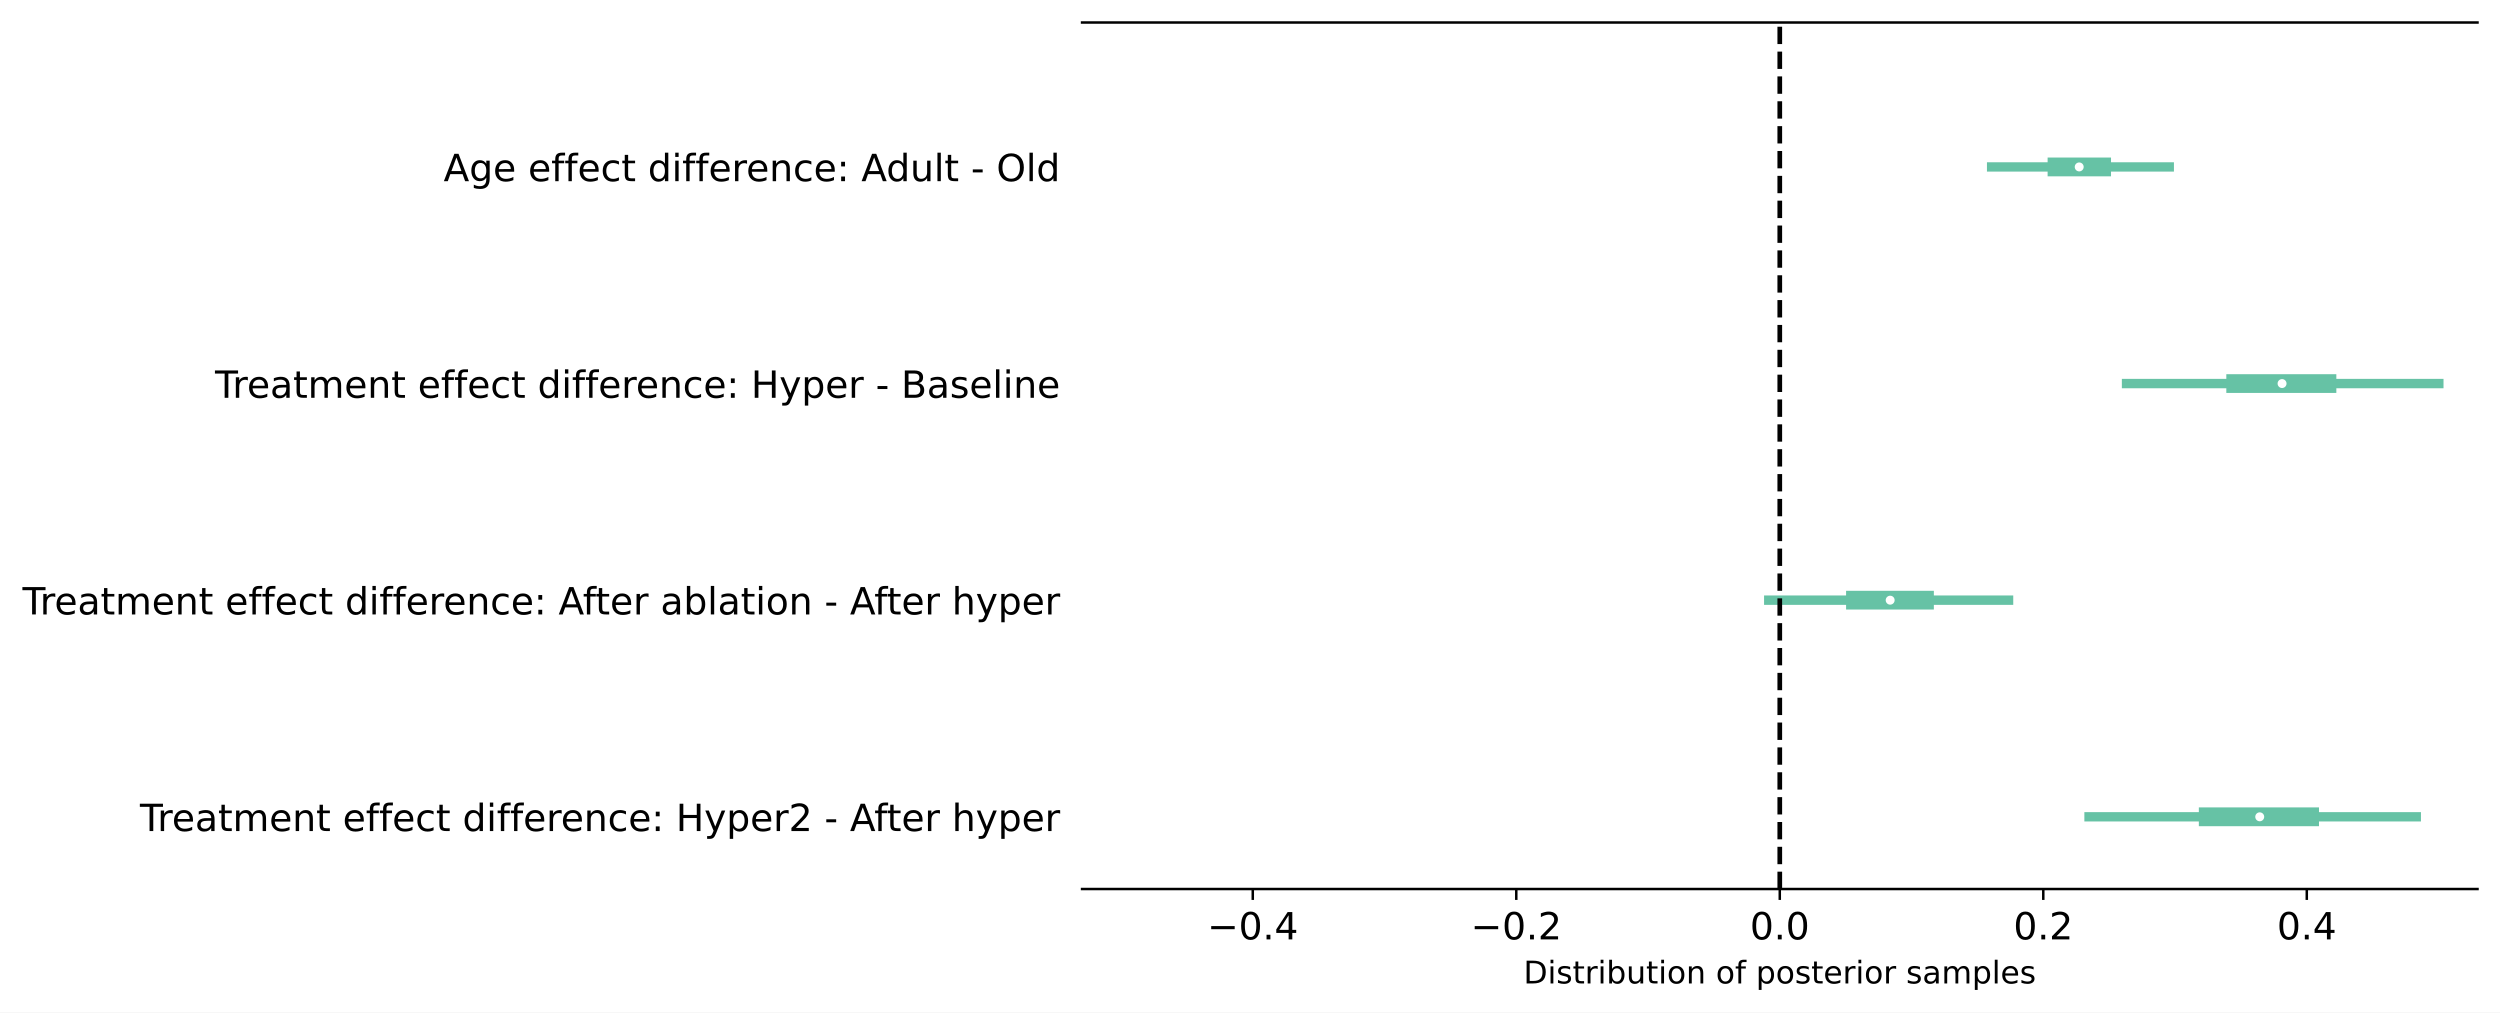
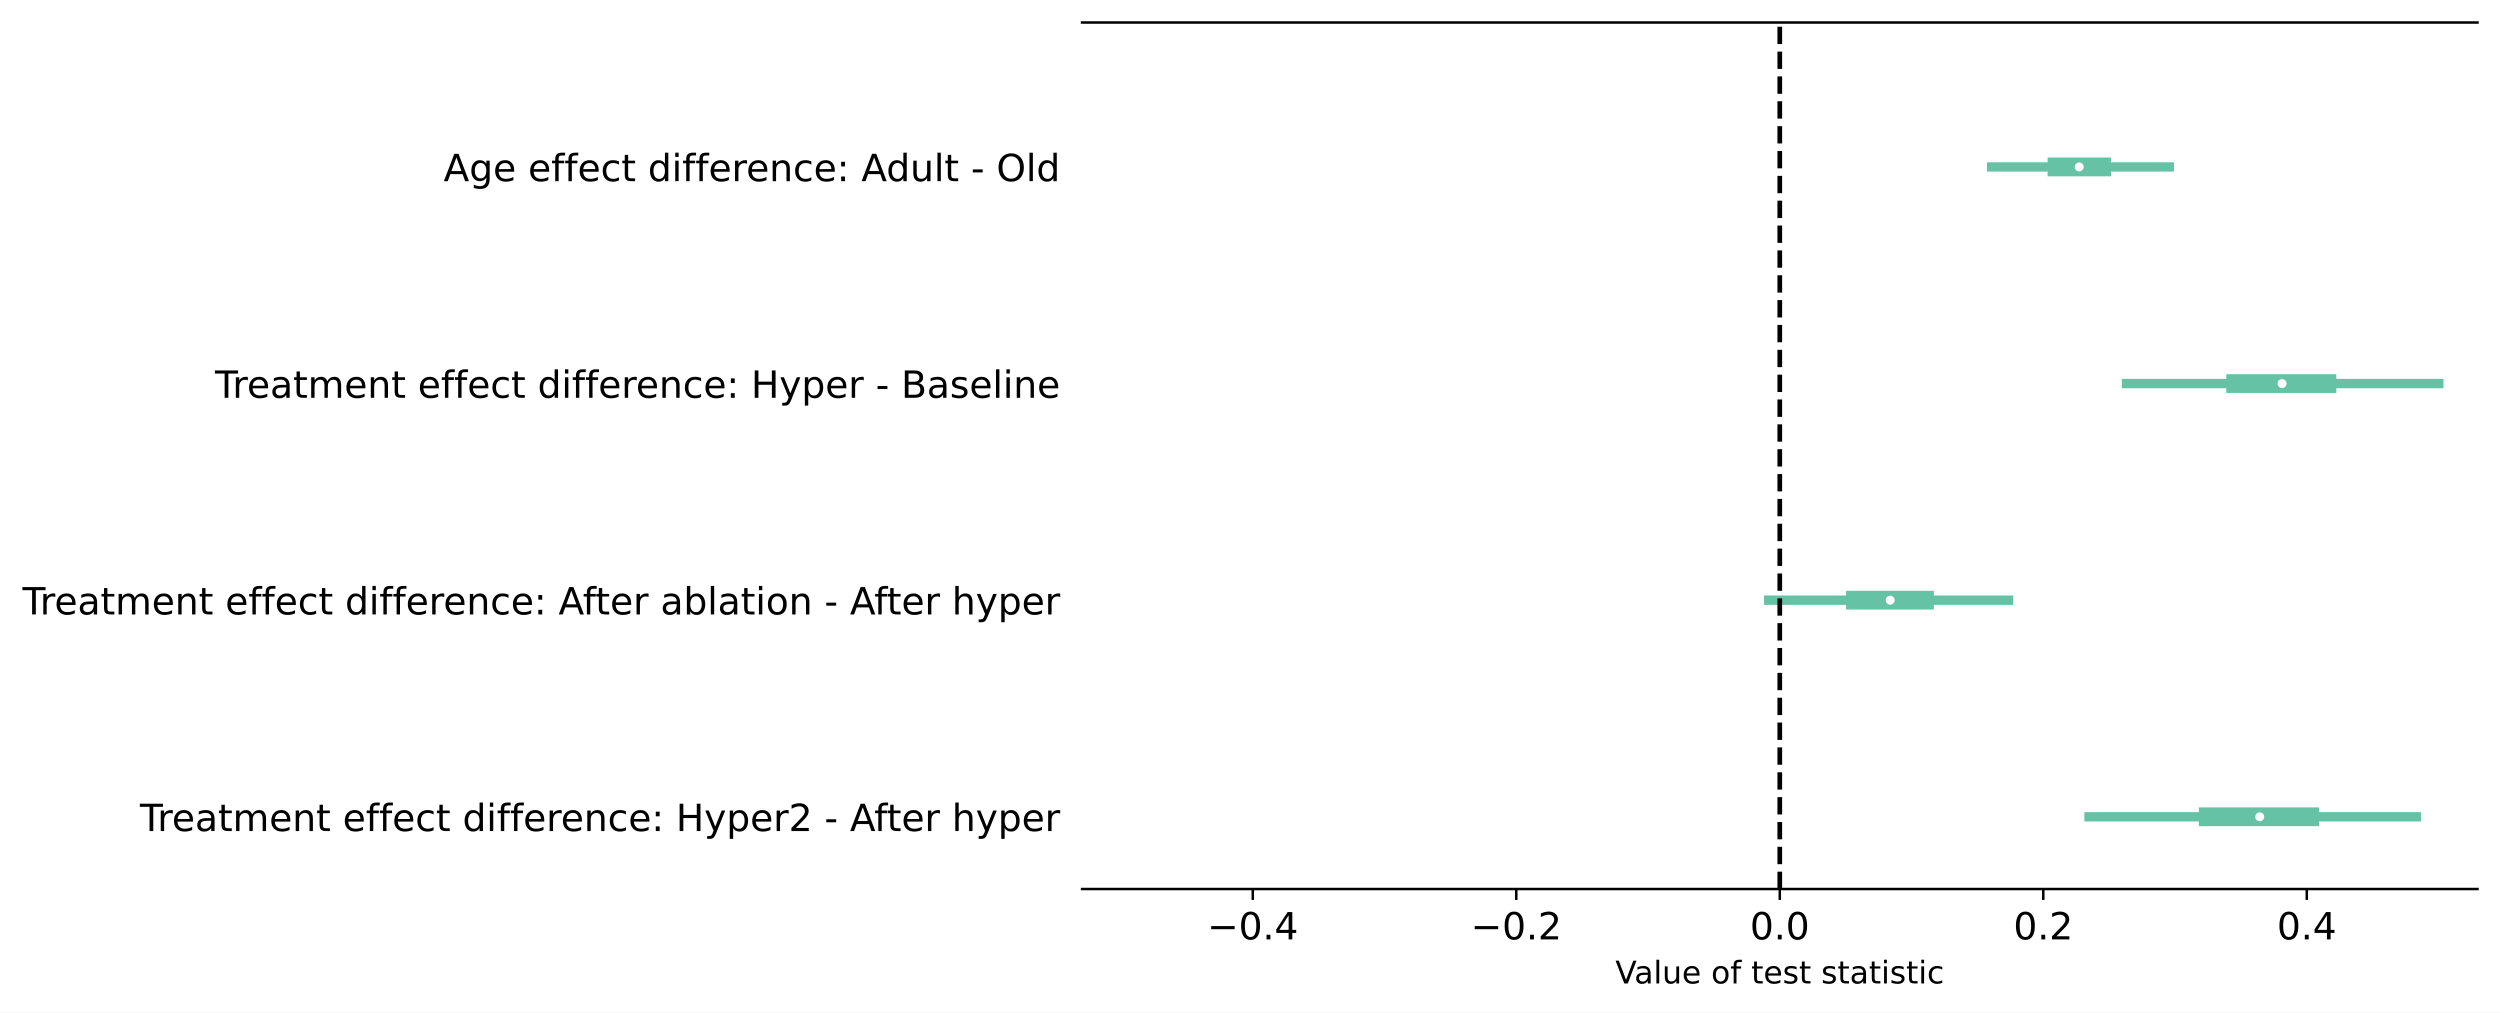
<svg xmlns="http://www.w3.org/2000/svg" xmlns:xlink="http://www.w3.org/1999/xlink" width="799.758pt" height="323.892pt" viewBox="0 0 799.758 323.892" version="1.1">
  <defs>
    <style type="text/css">*{stroke-linejoin: round; stroke-linecap: butt}</style>
  </defs>
  <g id="figure_1">
    <g id="patch_1">
      <path d="M 0 323.892  L 799.758 323.892  L 799.758 0  L 0 0  z " style="fill: #ffffff" />
    </g>
    <g id="axes_1">
      <g id="patch_2">
        <path d="M 346.158 284.4  L 792.558 284.4  L 792.558 7.2  L 346.158 7.2  z " style="fill: #ffffff" />
      </g>
      <g id="matplotlib.axis_1">
        <g id="xtick_1">
          <g id="line2d_1">
            <defs>
-               <path id="ma5dde99cda" d="M 0 0  L 0 3.5  " style="stroke: #000000; stroke-width: 0.8" />
+               <path id="m90b5efe0bd" d="M 0 0  L 0 3.5  " style="stroke: #000000; stroke-width: 0.8" />
            </defs>
            <g>
-               <use xlink:href="#ma5dde99cda" x="400.766" y="284.4" style="stroke: #000000; stroke-width: 0.8" />
+               <use xlink:href="#m90b5efe0bd" x="400.766" y="284.4" style="stroke: #000000; stroke-width: 0.8" />
            </g>
          </g>
          <g id="text_1">
            <g transform="translate(386.1962 300.5181) scale(0.12 -0.12)">
              <defs>
                <path id="DejaVuSans-2212" d="M 678 2272  L 4684 2272  L 4684 1741  L 678 1741  L 678 2272  z " transform="scale(0.015625)" />
                <path id="DejaVuSans-30" d="M 2034 4250  Q 1547 4250 1301 3770  Q 1056 3291 1056 2328  Q 1056 1369 1301 889  Q 1547 409 2034 409  Q 2525 409 2770 889  Q 3016 1369 3016 2328  Q 3016 3291 2770 3770  Q 2525 4250 2034 4250  z M 2034 4750  Q 2819 4750 3233 4129  Q 3647 3509 3647 2328  Q 3647 1150 3233 529  Q 2819 -91 2034 -91  Q 1250 -91 836 529  Q 422 1150 422 2328  Q 422 3509 836 4129  Q 1250 4750 2034 4750  z " transform="scale(0.015625)" />
                <path id="DejaVuSans-2e" d="M 684 794  L 1344 794  L 1344 0  L 684 0  L 684 794  z " transform="scale(0.015625)" />
                <path id="DejaVuSans-34" d="M 2419 4116  L 825 1625  L 2419 1625  L 2419 4116  z M 2253 4666  L 3047 4666  L 3047 1625  L 3713 1625  L 3713 1100  L 3047 1100  L 3047 0  L 2419 0  L 2419 1100  L 313 1100  L 313 1709  L 2253 4666  z " transform="scale(0.015625)" />
              </defs>
              <use xlink:href="#DejaVuSans-2212" />
              <use xlink:href="#DejaVuSans-30" x="83.789" />
              <use xlink:href="#DejaVuSans-2e" x="147.412" />
              <use xlink:href="#DejaVuSans-34" x="179.199" />
            </g>
          </g>
        </g>
        <g id="xtick_2">
          <g id="line2d_2">
            <g>
-               <use xlink:href="#ma5dde99cda" x="485.062" y="284.4" style="stroke: #000000; stroke-width: 0.8" />
+               <use xlink:href="#m90b5efe0bd" x="485.062" y="284.4" style="stroke: #000000; stroke-width: 0.8" />
            </g>
          </g>
          <g id="text_2">
            <g transform="translate(470.492 300.5181) scale(0.12 -0.12)">
              <defs>
                <path id="DejaVuSans-32" d="M 1228 531  L 3431 531  L 3431 0  L 469 0  L 469 531  Q 828 903 1448 1529  Q 2069 2156 2228 2338  Q 2531 2678 2651 2914  Q 2772 3150 2772 3378  Q 2772 3750 2511 3984  Q 2250 4219 1831 4219  Q 1534 4219 1204 4116  Q 875 4013 500 3803  L 500 4441  Q 881 4594 1212 4672  Q 1544 4750 1819 4750  Q 2544 4750 2975 4387  Q 3406 4025 3406 3419  Q 3406 3131 3298 2873  Q 3191 2616 2906 2266  Q 2828 2175 2409 1742  Q 1991 1309 1228 531  z " transform="scale(0.015625)" />
              </defs>
              <use xlink:href="#DejaVuSans-2212" />
              <use xlink:href="#DejaVuSans-30" x="83.789" />
              <use xlink:href="#DejaVuSans-2e" x="147.412" />
              <use xlink:href="#DejaVuSans-32" x="179.199" />
            </g>
          </g>
        </g>
        <g id="xtick_3">
          <g id="line2d_3">
            <g>
-               <use xlink:href="#ma5dde99cda" x="569.357" y="284.4" style="stroke: #000000; stroke-width: 0.8" />
+               <use xlink:href="#m90b5efe0bd" x="569.357" y="284.4" style="stroke: #000000; stroke-width: 0.8" />
            </g>
          </g>
          <g id="text_3">
            <g transform="translate(559.8156 300.5181) scale(0.12 -0.12)">
              <use xlink:href="#DejaVuSans-30" />
              <use xlink:href="#DejaVuSans-2e" x="63.623" />
              <use xlink:href="#DejaVuSans-30" x="95.41" />
            </g>
          </g>
        </g>
        <g id="xtick_4">
          <g id="line2d_4">
            <g>
-               <use xlink:href="#ma5dde99cda" x="653.653" y="284.4" style="stroke: #000000; stroke-width: 0.8" />
+               <use xlink:href="#m90b5efe0bd" x="653.653" y="284.4" style="stroke: #000000; stroke-width: 0.8" />
            </g>
          </g>
          <g id="text_4">
            <g transform="translate(644.1115 300.5181) scale(0.12 -0.12)">
              <use xlink:href="#DejaVuSans-30" />
              <use xlink:href="#DejaVuSans-2e" x="63.623" />
              <use xlink:href="#DejaVuSans-32" x="95.41" />
            </g>
          </g>
        </g>
        <g id="xtick_5">
          <g id="line2d_5">
            <g>
-               <use xlink:href="#ma5dde99cda" x="737.949" y="284.4" style="stroke: #000000; stroke-width: 0.8" />
+               <use xlink:href="#m90b5efe0bd" x="737.949" y="284.4" style="stroke: #000000; stroke-width: 0.8" />
            </g>
          </g>
          <g id="text_5">
            <g transform="translate(728.4073 300.5181) scale(0.12 -0.12)">
              <use xlink:href="#DejaVuSans-30" />
              <use xlink:href="#DejaVuSans-2e" x="63.623" />
              <use xlink:href="#DejaVuSans-34" x="95.41" />
            </g>
          </g>
        </g>
        <g id="text_6">
-           <g transform="translate(487.3841 314.6122) scale(0.1 -0.1)">
+           <g transform="translate(516.7567 314.6122) scale(0.1 -0.1)">
            <defs>
-               <path id="DejaVuSans-44" d="M 1259 4147  L 1259 519  L 2022 519  Q 2988 519 3436 956  Q 3884 1394 3884 2338  Q 3884 3275 3436 3711  Q 2988 4147 2022 4147  L 1259 4147  z M 628 4666  L 1925 4666  Q 3281 4666 3915 4102  Q 4550 3538 4550 2338  Q 4550 1131 3912 565  Q 3275 0 1925 0  L 628 0  L 628 4666  z " transform="scale(0.015625)" />
+               <path id="DejaVuSans-56" d="M 1831 0  L 50 4666  L 709 4666  L 2188 738  L 3669 4666  L 4325 4666  L 2547 0  L 1831 0  z " transform="scale(0.015625)" />
+               <path id="DejaVuSans-61" d="M 2194 1759  Q 1497 1759 1228 1600  Q 959 1441 959 1056  Q 959 750 1161 570  Q 1363 391 1709 391  Q 2188 391 2477 730  Q 2766 1069 2766 1631  L 2766 1759  L 2194 1759  z M 3341 1997  L 3341 0  L 2766 0  L 2766 531  Q 2569 213 2275 61  Q 1981 -91 1556 -91  Q 1019 -91 701 211  Q 384 513 384 1019  Q 384 1609 779 1909  Q 1175 2209 1959 2209  L 2766 2209  L 2766 2266  Q 2766 2663 2505 2880  Q 2244 3097 1772 3097  Q 1472 3097 1187 3025  Q 903 2953 641 2809  L 641 3341  Q 956 3463 1253 3523  Q 1550 3584 1831 3584  Q 2591 3584 2966 3190  Q 3341 2797 3341 1997  z " transform="scale(0.015625)" />
+               <path id="DejaVuSans-6c" d="M 603 4863  L 1178 4863  L 1178 0  L 603 0  L 603 4863  z " transform="scale(0.015625)" />
+               <path id="DejaVuSans-75" d="M 544 1381  L 544 3500  L 1119 3500  L 1119 1403  Q 1119 906 1312 657  Q 1506 409 1894 409  Q 2359 409 2629 706  Q 2900 1003 2900 1516  L 2900 3500  L 3475 3500  L 3475 0  L 2900 0  L 2900 538  Q 2691 219 2414 64  Q 2138 -91 1772 -91  Q 1169 -91 856 284  Q 544 659 544 1381  z M 1991 3584  L 1991 3584  z " transform="scale(0.015625)" />
+               <path id="DejaVuSans-65" d="M 3597 1894  L 3597 1613  L 953 1613  Q 991 1019 1311 708  Q 1631 397 2203 397  Q 2534 397 2845 478  Q 3156 559 3463 722  L 3463 178  Q 3153 47 2828 -22  Q 2503 -91 2169 -91  Q 1331 -91 842 396  Q 353 884 353 1716  Q 353 2575 817 3079  Q 1281 3584 2069 3584  Q 2775 3584 3186 3129  Q 3597 2675 3597 1894  z M 3022 2063  Q 3016 2534 2758 2815  Q 2500 3097 2075 3097  Q 1594 3097 1305 2825  Q 1016 2553 972 2059  L 3022 2063  z " transform="scale(0.015625)" />
+               <path id="DejaVuSans-20" transform="scale(0.015625)" />
+               <path id="DejaVuSans-6f" d="M 1959 3097  Q 1497 3097 1228 2736  Q 959 2375 959 1747  Q 959 1119 1226 758  Q 1494 397 1959 397  Q 2419 397 2687 759  Q 2956 1122 2956 1747  Q 2956 2369 2687 2733  Q 2419 3097 1959 3097  z M 1959 3584  Q 2709 3584 3137 3096  Q 3566 2609 3566 1747  Q 3566 888 3137 398  Q 2709 -91 1959 -91  Q 1206 -91 779 398  Q 353 888 353 1747  Q 353 2609 779 3096  Q 1206 3584 1959 3584  z " transform="scale(0.015625)" />
+               <path id="DejaVuSans-66" d="M 2375 4863  L 2375 4384  L 1825 4384  Q 1516 4384 1395 4259  Q 1275 4134 1275 3809  L 1275 3500  L 2222 3500  L 2222 3053  L 1275 3053  L 1275 0  L 697 0  L 697 3053  L 147 3053  L 147 3500  L 697 3500  L 697 3744  Q 697 4328 969 4595  Q 1241 4863 1831 4863  L 2375 4863  z " transform="scale(0.015625)" />
+               <path id="DejaVuSans-74" d="M 1172 4494  L 1172 3500  L 2356 3500  L 2356 3053  L 1172 3053  L 1172 1153  Q 1172 725 1289 603  Q 1406 481 1766 481  L 2356 481  L 2356 0  L 1766 0  Q 1100 0 847 248  Q 594 497 594 1153  L 594 3053  L 172 3053  L 172 3500  L 594 3500  L 594 4494  L 1172 4494  z " transform="scale(0.015625)" />
+               <path id="DejaVuSans-73" d="M 2834 3397  L 2834 2853  Q 2591 2978 2328 3040  Q 2066 3103 1784 3103  Q 1356 3103 1142 2972  Q 928 2841 928 2578  Q 928 2378 1081 2264  Q 1234 2150 1697 2047  L 1894 2003  Q 2506 1872 2764 1633  Q 3022 1394 3022 966  Q 3022 478 2636 193  Q 2250 -91 1575 -91  Q 1294 -91 989 -36  Q 684 19 347 128  L 347 722  Q 666 556 975 473  Q 1284 391 1588 391  Q 1994 391 2212 530  Q 2431 669 2431 922  Q 2431 1156 2273 1281  Q 2116 1406 1581 1522  L 1381 1569  Q 847 1681 609 1914  Q 372 2147 372 2553  Q 372 3047 722 3315  Q 1072 3584 1716 3584  Q 2034 3584 2315 3537  Q 2597 3491 2834 3397  z " transform="scale(0.015625)" />
              <path id="DejaVuSans-69" d="M 603 3500  L 1178 3500  L 1178 0  L 603 0  L 603 3500  z M 603 4863  L 1178 4863  L 1178 4134  L 603 4134  L 603 4863  z " transform="scale(0.015625)" />
-               <path id="DejaVuSans-73" d="M 2834 3397  L 2834 2853  Q 2591 2978 2328 3040  Q 2066 3103 1784 3103  Q 1356 3103 1142 2972  Q 928 2841 928 2578  Q 928 2378 1081 2264  Q 1234 2150 1697 2047  L 1894 2003  Q 2506 1872 2764 1633  Q 3022 1394 3022 966  Q 3022 478 2636 193  Q 2250 -91 1575 -91  Q 1294 -91 989 -36  Q 684 19 347 128  L 347 722  Q 666 556 975 473  Q 1284 391 1588 391  Q 1994 391 2212 530  Q 2431 669 2431 922  Q 2431 1156 2273 1281  Q 2116 1406 1581 1522  L 1381 1569  Q 847 1681 609 1914  Q 372 2147 372 2553  Q 372 3047 722 3315  Q 1072 3584 1716 3584  Q 2034 3584 2315 3537  Q 2597 3491 2834 3397  z " transform="scale(0.015625)" />
-               <path id="DejaVuSans-74" d="M 1172 4494  L 1172 3500  L 2356 3500  L 2356 3053  L 1172 3053  L 1172 1153  Q 1172 725 1289 603  Q 1406 481 1766 481  L 2356 481  L 2356 0  L 1766 0  Q 1100 0 847 248  Q 594 497 594 1153  L 594 3053  L 172 3053  L 172 3500  L 594 3500  L 594 4494  L 1172 4494  z " transform="scale(0.015625)" />
-               <path id="DejaVuSans-72" d="M 2631 2963  Q 2534 3019 2420 3045  Q 2306 3072 2169 3072  Q 1681 3072 1420 2755  Q 1159 2438 1159 1844  L 1159 0  L 581 0  L 581 3500  L 1159 3500  L 1159 2956  Q 1341 3275 1631 3429  Q 1922 3584 2338 3584  Q 2397 3584 2469 3576  Q 2541 3569 2628 3553  L 2631 2963  z " transform="scale(0.015625)" />
-               <path id="DejaVuSans-62" d="M 3116 1747  Q 3116 2381 2855 2742  Q 2594 3103 2138 3103  Q 1681 3103 1420 2742  Q 1159 2381 1159 1747  Q 1159 1113 1420 752  Q 1681 391 2138 391  Q 2594 391 2855 752  Q 3116 1113 3116 1747  z M 1159 2969  Q 1341 3281 1617 3432  Q 1894 3584 2278 3584  Q 2916 3584 3314 3078  Q 3713 2572 3713 1747  Q 3713 922 3314 415  Q 2916 -91 2278 -91  Q 1894 -91 1617 61  Q 1341 213 1159 525  L 1159 0  L 581 0  L 581 4863  L 1159 4863  L 1159 2969  z " transform="scale(0.015625)" />
-               <path id="DejaVuSans-75" d="M 544 1381  L 544 3500  L 1119 3500  L 1119 1403  Q 1119 906 1312 657  Q 1506 409 1894 409  Q 2359 409 2629 706  Q 2900 1003 2900 1516  L 2900 3500  L 3475 3500  L 3475 0  L 2900 0  L 2900 538  Q 2691 219 2414 64  Q 2138 -91 1772 -91  Q 1169 -91 856 284  Q 544 659 544 1381  z M 1991 3584  L 1991 3584  z " transform="scale(0.015625)" />
-               <path id="DejaVuSans-6f" d="M 1959 3097  Q 1497 3097 1228 2736  Q 959 2375 959 1747  Q 959 1119 1226 758  Q 1494 397 1959 397  Q 2419 397 2687 759  Q 2956 1122 2956 1747  Q 2956 2369 2687 2733  Q 2419 3097 1959 3097  z M 1959 3584  Q 2709 3584 3137 3096  Q 3566 2609 3566 1747  Q 3566 888 3137 398  Q 2709 -91 1959 -91  Q 1206 -91 779 398  Q 353 888 353 1747  Q 353 2609 779 3096  Q 1206 3584 1959 3584  z " transform="scale(0.015625)" />
-               <path id="DejaVuSans-6e" d="M 3513 2113  L 3513 0  L 2938 0  L 2938 2094  Q 2938 2591 2744 2837  Q 2550 3084 2163 3084  Q 1697 3084 1428 2787  Q 1159 2491 1159 1978  L 1159 0  L 581 0  L 581 3500  L 1159 3500  L 1159 2956  Q 1366 3272 1645 3428  Q 1925 3584 2291 3584  Q 2894 3584 3203 3211  Q 3513 2838 3513 2113  z " transform="scale(0.015625)" />
-               <path id="DejaVuSans-20" transform="scale(0.015625)" />
-               <path id="DejaVuSans-66" d="M 2375 4863  L 2375 4384  L 1825 4384  Q 1516 4384 1395 4259  Q 1275 4134 1275 3809  L 1275 3500  L 2222 3500  L 2222 3053  L 1275 3053  L 1275 0  L 697 0  L 697 3053  L 147 3053  L 147 3500  L 697 3500  L 697 3744  Q 697 4328 969 4595  Q 1241 4863 1831 4863  L 2375 4863  z " transform="scale(0.015625)" />
-               <path id="DejaVuSans-70" d="M 1159 525  L 1159 -1331  L 581 -1331  L 581 3500  L 1159 3500  L 1159 2969  Q 1341 3281 1617 3432  Q 1894 3584 2278 3584  Q 2916 3584 3314 3078  Q 3713 2572 3713 1747  Q 3713 922 3314 415  Q 2916 -91 2278 -91  Q 1894 -91 1617 61  Q 1341 213 1159 525  z M 3116 1747  Q 3116 2381 2855 2742  Q 2594 3103 2138 3103  Q 1681 3103 1420 2742  Q 1159 2381 1159 1747  Q 1159 1113 1420 752  Q 1681 391 2138 391  Q 2594 391 2855 752  Q 3116 1113 3116 1747  z " transform="scale(0.015625)" />
-               <path id="DejaVuSans-65" d="M 3597 1894  L 3597 1613  L 953 1613  Q 991 1019 1311 708  Q 1631 397 2203 397  Q 2534 397 2845 478  Q 3156 559 3463 722  L 3463 178  Q 3153 47 2828 -22  Q 2503 -91 2169 -91  Q 1331 -91 842 396  Q 353 884 353 1716  Q 353 2575 817 3079  Q 1281 3584 2069 3584  Q 2775 3584 3186 3129  Q 3597 2675 3597 1894  z M 3022 2063  Q 3016 2534 2758 2815  Q 2500 3097 2075 3097  Q 1594 3097 1305 2825  Q 1016 2553 972 2059  L 3022 2063  z " transform="scale(0.015625)" />
-               <path id="DejaVuSans-61" d="M 2194 1759  Q 1497 1759 1228 1600  Q 959 1441 959 1056  Q 959 750 1161 570  Q 1363 391 1709 391  Q 2188 391 2477 730  Q 2766 1069 2766 1631  L 2766 1759  L 2194 1759  z M 3341 1997  L 3341 0  L 2766 0  L 2766 531  Q 2569 213 2275 61  Q 1981 -91 1556 -91  Q 1019 -91 701 211  Q 384 513 384 1019  Q 384 1609 779 1909  Q 1175 2209 1959 2209  L 2766 2209  L 2766 2266  Q 2766 2663 2505 2880  Q 2244 3097 1772 3097  Q 1472 3097 1187 3025  Q 903 2953 641 2809  L 641 3341  Q 956 3463 1253 3523  Q 1550 3584 1831 3584  Q 2591 3584 2966 3190  Q 3341 2797 3341 1997  z " transform="scale(0.015625)" />
-               <path id="DejaVuSans-6d" d="M 3328 2828  Q 3544 3216 3844 3400  Q 4144 3584 4550 3584  Q 5097 3584 5394 3201  Q 5691 2819 5691 2113  L 5691 0  L 5113 0  L 5113 2094  Q 5113 2597 4934 2840  Q 4756 3084 4391 3084  Q 3944 3084 3684 2787  Q 3425 2491 3425 1978  L 3425 0  L 2847 0  L 2847 2094  Q 2847 2600 2669 2842  Q 2491 3084 2119 3084  Q 1678 3084 1418 2786  Q 1159 2488 1159 1978  L 1159 0  L 581 0  L 581 3500  L 1159 3500  L 1159 2956  Q 1356 3278 1631 3431  Q 1906 3584 2284 3584  Q 2666 3584 2933 3390  Q 3200 3197 3328 2828  z " transform="scale(0.015625)" />
-               <path id="DejaVuSans-6c" d="M 603 4863  L 1178 4863  L 1178 0  L 603 0  L 603 4863  z " transform="scale(0.015625)" />
+               <path id="DejaVuSans-63" d="M 3122 3366  L 3122 2828  Q 2878 2963 2633 3030  Q 2388 3097 2138 3097  Q 1578 3097 1268 2742  Q 959 2388 959 1747  Q 959 1106 1268 751  Q 1578 397 2138 397  Q 2388 397 2633 464  Q 2878 531 3122 666  L 3122 134  Q 2881 22 2623 -34  Q 2366 -91 2075 -91  Q 1284 -91 818 406  Q 353 903 353 1747  Q 353 2603 823 3093  Q 1294 3584 2113 3584  Q 2378 3584 2631 3529  Q 2884 3475 3122 3366  z " transform="scale(0.015625)" />
            </defs>
-             <use xlink:href="#DejaVuSans-44" />
-             <use xlink:href="#DejaVuSans-69" x="77.002" />
-             <use xlink:href="#DejaVuSans-73" x="104.785" />
-             <use xlink:href="#DejaVuSans-74" x="156.885" />
-             <use xlink:href="#DejaVuSans-72" x="196.094" />
-             <use xlink:href="#DejaVuSans-69" x="237.207" />
-             <use xlink:href="#DejaVuSans-62" x="264.99" />
-             <use xlink:href="#DejaVuSans-75" x="328.467" />
-             <use xlink:href="#DejaVuSans-74" x="391.846" />
-             <use xlink:href="#DejaVuSans-69" x="431.055" />
-             <use xlink:href="#DejaVuSans-6f" x="458.838" />
-             <use xlink:href="#DejaVuSans-6e" x="520.02" />
-             <use xlink:href="#DejaVuSans-20" x="583.398" />
-             <use xlink:href="#DejaVuSans-6f" x="615.186" />
-             <use xlink:href="#DejaVuSans-66" x="676.367" />
-             <use xlink:href="#DejaVuSans-20" x="711.572" />
-             <use xlink:href="#DejaVuSans-70" x="743.359" />
-             <use xlink:href="#DejaVuSans-6f" x="806.836" />
-             <use xlink:href="#DejaVuSans-73" x="868.018" />
-             <use xlink:href="#DejaVuSans-74" x="920.117" />
-             <use xlink:href="#DejaVuSans-65" x="959.326" />
-             <use xlink:href="#DejaVuSans-72" x="1020.85" />
-             <use xlink:href="#DejaVuSans-69" x="1061.963" />
-             <use xlink:href="#DejaVuSans-6f" x="1089.746" />
-             <use xlink:href="#DejaVuSans-72" x="1150.928" />
-             <use xlink:href="#DejaVuSans-20" x="1192.041" />
-             <use xlink:href="#DejaVuSans-73" x="1223.828" />
-             <use xlink:href="#DejaVuSans-61" x="1275.928" />
-             <use xlink:href="#DejaVuSans-6d" x="1337.207" />
-             <use xlink:href="#DejaVuSans-70" x="1434.619" />
-             <use xlink:href="#DejaVuSans-6c" x="1498.096" />
-             <use xlink:href="#DejaVuSans-65" x="1525.879" />
-             <use xlink:href="#DejaVuSans-73" x="1587.402" />
+             <use xlink:href="#DejaVuSans-56" />
+             <use xlink:href="#DejaVuSans-61" x="60.658" />
+             <use xlink:href="#DejaVuSans-6c" x="121.938" />
+             <use xlink:href="#DejaVuSans-75" x="149.721" />
+             <use xlink:href="#DejaVuSans-65" x="213.1" />
+             <use xlink:href="#DejaVuSans-20" x="274.623" />
+             <use xlink:href="#DejaVuSans-6f" x="306.41" />
+             <use xlink:href="#DejaVuSans-66" x="367.592" />
+             <use xlink:href="#DejaVuSans-20" x="402.797" />
+             <use xlink:href="#DejaVuSans-74" x="434.584" />
+             <use xlink:href="#DejaVuSans-65" x="473.793" />
+             <use xlink:href="#DejaVuSans-73" x="535.316" />
+             <use xlink:href="#DejaVuSans-74" x="587.416" />
+             <use xlink:href="#DejaVuSans-20" x="626.625" />
+             <use xlink:href="#DejaVuSans-73" x="658.412" />
+             <use xlink:href="#DejaVuSans-74" x="710.512" />
+             <use xlink:href="#DejaVuSans-61" x="749.721" />
+             <use xlink:href="#DejaVuSans-74" x="811" />
+             <use xlink:href="#DejaVuSans-69" x="850.209" />
+             <use xlink:href="#DejaVuSans-73" x="877.992" />
+             <use xlink:href="#DejaVuSans-74" x="930.092" />
+             <use xlink:href="#DejaVuSans-69" x="969.301" />
+             <use xlink:href="#DejaVuSans-63" x="997.084" />
          </g>
        </g>
      </g>
      <g id="matplotlib.axis_2">
        <g id="ytick_1">
          <g id="text_7">
            <g transform="translate(44.77125 265.8591) scale(0.12 -0.12)">
              <defs>
                <path id="DejaVuSans-54" d="M -19 4666  L 3928 4666  L 3928 4134  L 2272 4134  L 2272 0  L 1638 0  L 1638 4134  L -19 4134  L -19 4666  z " transform="scale(0.015625)" />
-                 <path id="DejaVuSans-63" d="M 3122 3366  L 3122 2828  Q 2878 2963 2633 3030  Q 2388 3097 2138 3097  Q 1578 3097 1268 2742  Q 959 2388 959 1747  Q 959 1106 1268 751  Q 1578 397 2138 397  Q 2388 397 2633 464  Q 2878 531 3122 666  L 3122 134  Q 2881 22 2623 -34  Q 2366 -91 2075 -91  Q 1284 -91 818 406  Q 353 903 353 1747  Q 353 2603 823 3093  Q 1294 3584 2113 3584  Q 2378 3584 2631 3529  Q 2884 3475 3122 3366  z " transform="scale(0.015625)" />
+                 <path id="DejaVuSans-72" d="M 2631 2963  Q 2534 3019 2420 3045  Q 2306 3072 2169 3072  Q 1681 3072 1420 2755  Q 1159 2438 1159 1844  L 1159 0  L 581 0  L 581 3500  L 1159 3500  L 1159 2956  Q 1341 3275 1631 3429  Q 1922 3584 2338 3584  Q 2397 3584 2469 3576  Q 2541 3569 2628 3553  L 2631 2963  z " transform="scale(0.015625)" />
+                 <path id="DejaVuSans-6d" d="M 3328 2828  Q 3544 3216 3844 3400  Q 4144 3584 4550 3584  Q 5097 3584 5394 3201  Q 5691 2819 5691 2113  L 5691 0  L 5113 0  L 5113 2094  Q 5113 2597 4934 2840  Q 4756 3084 4391 3084  Q 3944 3084 3684 2787  Q 3425 2491 3425 1978  L 3425 0  L 2847 0  L 2847 2094  Q 2847 2600 2669 2842  Q 2491 3084 2119 3084  Q 1678 3084 1418 2786  Q 1159 2488 1159 1978  L 1159 0  L 581 0  L 581 3500  L 1159 3500  L 1159 2956  Q 1356 3278 1631 3431  Q 1906 3584 2284 3584  Q 2666 3584 2933 3390  Q 3200 3197 3328 2828  z " transform="scale(0.015625)" />
+                 <path id="DejaVuSans-6e" d="M 3513 2113  L 3513 0  L 2938 0  L 2938 2094  Q 2938 2591 2744 2837  Q 2550 3084 2163 3084  Q 1697 3084 1428 2787  Q 1159 2491 1159 1978  L 1159 0  L 581 0  L 581 3500  L 1159 3500  L 1159 2956  Q 1366 3272 1645 3428  Q 1925 3584 2291 3584  Q 2894 3584 3203 3211  Q 3513 2838 3513 2113  z " transform="scale(0.015625)" />
                <path id="DejaVuSans-64" d="M 2906 2969  L 2906 4863  L 3481 4863  L 3481 0  L 2906 0  L 2906 525  Q 2725 213 2448 61  Q 2172 -91 1784 -91  Q 1150 -91 751 415  Q 353 922 353 1747  Q 353 2572 751 3078  Q 1150 3584 1784 3584  Q 2172 3584 2448 3432  Q 2725 3281 2906 2969  z M 947 1747  Q 947 1113 1208 752  Q 1469 391 1925 391  Q 2381 391 2643 752  Q 2906 1113 2906 1747  Q 2906 2381 2643 2742  Q 2381 3103 1925 3103  Q 1469 3103 1208 2742  Q 947 2381 947 1747  z " transform="scale(0.015625)" />
                <path id="DejaVuSans-3a" d="M 750 794  L 1409 794  L 1409 0  L 750 0  L 750 794  z M 750 3309  L 1409 3309  L 1409 2516  L 750 2516  L 750 3309  z " transform="scale(0.015625)" />
                <path id="DejaVuSans-48" d="M 628 4666  L 1259 4666  L 1259 2753  L 3553 2753  L 3553 4666  L 4184 4666  L 4184 0  L 3553 0  L 3553 2222  L 1259 2222  L 1259 0  L 628 0  L 628 4666  z " transform="scale(0.015625)" />
                <path id="DejaVuSans-79" d="M 2059 -325  Q 1816 -950 1584 -1140  Q 1353 -1331 966 -1331  L 506 -1331  L 506 -850  L 844 -850  Q 1081 -850 1212 -737  Q 1344 -625 1503 -206  L 1606 56  L 191 3500  L 800 3500  L 1894 763  L 2988 3500  L 3597 3500  L 2059 -325  z " transform="scale(0.015625)" />
+                 <path id="DejaVuSans-70" d="M 1159 525  L 1159 -1331  L 581 -1331  L 581 3500  L 1159 3500  L 1159 2969  Q 1341 3281 1617 3432  Q 1894 3584 2278 3584  Q 2916 3584 3314 3078  Q 3713 2572 3713 1747  Q 3713 922 3314 415  Q 2916 -91 2278 -91  Q 1894 -91 1617 61  Q 1341 213 1159 525  z M 3116 1747  Q 3116 2381 2855 2742  Q 2594 3103 2138 3103  Q 1681 3103 1420 2742  Q 1159 2381 1159 1747  Q 1159 1113 1420 752  Q 1681 391 2138 391  Q 2594 391 2855 752  Q 3116 1113 3116 1747  z " transform="scale(0.015625)" />
                <path id="DejaVuSans-2d" d="M 313 2009  L 1997 2009  L 1997 1497  L 313 1497  L 313 2009  z " transform="scale(0.015625)" />
                <path id="DejaVuSans-41" d="M 2188 4044  L 1331 1722  L 3047 1722  L 2188 4044  z M 1831 4666  L 2547 4666  L 4325 0  L 3669 0  L 3244 1197  L 1141 1197  L 716 0  L 50 0  L 1831 4666  z " transform="scale(0.015625)" />
                <path id="DejaVuSans-68" d="M 3513 2113  L 3513 0  L 2938 0  L 2938 2094  Q 2938 2591 2744 2837  Q 2550 3084 2163 3084  Q 1697 3084 1428 2787  Q 1159 2491 1159 1978  L 1159 0  L 581 0  L 581 4863  L 1159 4863  L 1159 2956  Q 1366 3272 1645 3428  Q 1925 3584 2291 3584  Q 2894 3584 3203 3211  Q 3513 2838 3513 2113  z " transform="scale(0.015625)" />
              </defs>
              <use xlink:href="#DejaVuSans-54" />
              <use xlink:href="#DejaVuSans-72" x="46.334" />
              <use xlink:href="#DejaVuSans-65" x="85.197" />
              <use xlink:href="#DejaVuSans-61" x="146.721" />
              <use xlink:href="#DejaVuSans-74" x="208" />
              <use xlink:href="#DejaVuSans-6d" x="247.209" />
              <use xlink:href="#DejaVuSans-65" x="344.621" />
              <use xlink:href="#DejaVuSans-6e" x="406.145" />
              <use xlink:href="#DejaVuSans-74" x="469.523" />
              <use xlink:href="#DejaVuSans-20" x="508.732" />
              <use xlink:href="#DejaVuSans-65" x="540.52" />
              <use xlink:href="#DejaVuSans-66" x="602.043" />
              <use xlink:href="#DejaVuSans-66" x="637.248" />
              <use xlink:href="#DejaVuSans-65" x="672.453" />
              <use xlink:href="#DejaVuSans-63" x="733.977" />
              <use xlink:href="#DejaVuSans-74" x="788.957" />
              <use xlink:href="#DejaVuSans-20" x="828.166" />
              <use xlink:href="#DejaVuSans-64" x="859.953" />
              <use xlink:href="#DejaVuSans-69" x="923.43" />
              <use xlink:href="#DejaVuSans-66" x="951.213" />
              <use xlink:href="#DejaVuSans-66" x="986.418" />
              <use xlink:href="#DejaVuSans-65" x="1021.623" />
              <use xlink:href="#DejaVuSans-72" x="1083.146" />
              <use xlink:href="#DejaVuSans-65" x="1122.01" />
              <use xlink:href="#DejaVuSans-6e" x="1183.533" />
              <use xlink:href="#DejaVuSans-63" x="1246.912" />
              <use xlink:href="#DejaVuSans-65" x="1301.893" />
              <use xlink:href="#DejaVuSans-3a" x="1363.416" />
              <use xlink:href="#DejaVuSans-20" x="1397.107" />
              <use xlink:href="#DejaVuSans-48" x="1428.895" />
              <use xlink:href="#DejaVuSans-79" x="1504.09" />
              <use xlink:href="#DejaVuSans-70" x="1563.27" />
              <use xlink:href="#DejaVuSans-65" x="1626.746" />
              <use xlink:href="#DejaVuSans-72" x="1688.27" />
              <use xlink:href="#DejaVuSans-32" x="1729.383" />
              <use xlink:href="#DejaVuSans-20" x="1793.006" />
              <use xlink:href="#DejaVuSans-2d" x="1824.793" />
              <use xlink:href="#DejaVuSans-20" x="1860.877" />
              <use xlink:href="#DejaVuSans-41" x="1892.664" />
              <use xlink:href="#DejaVuSans-66" x="1957.447" />
              <use xlink:href="#DejaVuSans-74" x="1990.902" />
              <use xlink:href="#DejaVuSans-65" x="2030.111" />
              <use xlink:href="#DejaVuSans-72" x="2091.635" />
              <use xlink:href="#DejaVuSans-20" x="2132.748" />
              <use xlink:href="#DejaVuSans-68" x="2164.535" />
              <use xlink:href="#DejaVuSans-79" x="2227.914" />
              <use xlink:href="#DejaVuSans-70" x="2287.094" />
              <use xlink:href="#DejaVuSans-65" x="2350.57" />
              <use xlink:href="#DejaVuSans-72" x="2412.094" />
            </g>
          </g>
        </g>
        <g id="ytick_2">
          <g id="text_8">
            <g transform="translate(7.2 196.5591) scale(0.12 -0.12)">
+               <defs>
+                 <path id="DejaVuSans-62" d="M 3116 1747  Q 3116 2381 2855 2742  Q 2594 3103 2138 3103  Q 1681 3103 1420 2742  Q 1159 2381 1159 1747  Q 1159 1113 1420 752  Q 1681 391 2138 391  Q 2594 391 2855 752  Q 3116 1113 3116 1747  z M 1159 2969  Q 1341 3281 1617 3432  Q 1894 3584 2278 3584  Q 2916 3584 3314 3078  Q 3713 2572 3713 1747  Q 3713 922 3314 415  Q 2916 -91 2278 -91  Q 1894 -91 1617 61  Q 1341 213 1159 525  L 1159 0  L 581 0  L 581 4863  L 1159 4863  L 1159 2969  z " transform="scale(0.015625)" />
+               </defs>
              <use xlink:href="#DejaVuSans-54" />
              <use xlink:href="#DejaVuSans-72" x="46.334" />
              <use xlink:href="#DejaVuSans-65" x="85.197" />
              <use xlink:href="#DejaVuSans-61" x="146.721" />
              <use xlink:href="#DejaVuSans-74" x="208" />
              <use xlink:href="#DejaVuSans-6d" x="247.209" />
              <use xlink:href="#DejaVuSans-65" x="344.621" />
              <use xlink:href="#DejaVuSans-6e" x="406.145" />
              <use xlink:href="#DejaVuSans-74" x="469.523" />
              <use xlink:href="#DejaVuSans-20" x="508.732" />
              <use xlink:href="#DejaVuSans-65" x="540.52" />
              <use xlink:href="#DejaVuSans-66" x="602.043" />
              <use xlink:href="#DejaVuSans-66" x="637.248" />
              <use xlink:href="#DejaVuSans-65" x="672.453" />
              <use xlink:href="#DejaVuSans-63" x="733.977" />
              <use xlink:href="#DejaVuSans-74" x="788.957" />
              <use xlink:href="#DejaVuSans-20" x="828.166" />
              <use xlink:href="#DejaVuSans-64" x="859.953" />
              <use xlink:href="#DejaVuSans-69" x="923.43" />
              <use xlink:href="#DejaVuSans-66" x="951.213" />
              <use xlink:href="#DejaVuSans-66" x="986.418" />
              <use xlink:href="#DejaVuSans-65" x="1021.623" />
              <use xlink:href="#DejaVuSans-72" x="1083.146" />
              <use xlink:href="#DejaVuSans-65" x="1122.01" />
              <use xlink:href="#DejaVuSans-6e" x="1183.533" />
              <use xlink:href="#DejaVuSans-63" x="1246.912" />
              <use xlink:href="#DejaVuSans-65" x="1301.893" />
              <use xlink:href="#DejaVuSans-3a" x="1363.416" />
              <use xlink:href="#DejaVuSans-20" x="1397.107" />
              <use xlink:href="#DejaVuSans-41" x="1428.895" />
              <use xlink:href="#DejaVuSans-66" x="1493.678" />
              <use xlink:href="#DejaVuSans-74" x="1527.133" />
              <use xlink:href="#DejaVuSans-65" x="1566.342" />
              <use xlink:href="#DejaVuSans-72" x="1627.865" />
              <use xlink:href="#DejaVuSans-20" x="1668.979" />
              <use xlink:href="#DejaVuSans-61" x="1700.766" />
              <use xlink:href="#DejaVuSans-62" x="1762.045" />
              <use xlink:href="#DejaVuSans-6c" x="1825.521" />
              <use xlink:href="#DejaVuSans-61" x="1853.305" />
              <use xlink:href="#DejaVuSans-74" x="1914.584" />
              <use xlink:href="#DejaVuSans-69" x="1953.793" />
              <use xlink:href="#DejaVuSans-6f" x="1981.576" />
              <use xlink:href="#DejaVuSans-6e" x="2042.758" />
              <use xlink:href="#DejaVuSans-20" x="2106.137" />
              <use xlink:href="#DejaVuSans-2d" x="2137.924" />
              <use xlink:href="#DejaVuSans-20" x="2174.008" />
              <use xlink:href="#DejaVuSans-41" x="2205.795" />
              <use xlink:href="#DejaVuSans-66" x="2270.578" />
              <use xlink:href="#DejaVuSans-74" x="2304.033" />
              <use xlink:href="#DejaVuSans-65" x="2343.242" />
              <use xlink:href="#DejaVuSans-72" x="2404.766" />
              <use xlink:href="#DejaVuSans-20" x="2445.879" />
              <use xlink:href="#DejaVuSans-68" x="2477.666" />
              <use xlink:href="#DejaVuSans-79" x="2541.045" />
              <use xlink:href="#DejaVuSans-70" x="2600.225" />
              <use xlink:href="#DejaVuSans-65" x="2663.701" />
              <use xlink:href="#DejaVuSans-72" x="2725.225" />
            </g>
          </g>
        </g>
        <g id="ytick_3">
          <g id="text_9">
            <g transform="translate(68.79375 127.2591) scale(0.12 -0.12)">
              <defs>
                <path id="DejaVuSans-42" d="M 1259 2228  L 1259 519  L 2272 519  Q 2781 519 3026 730  Q 3272 941 3272 1375  Q 3272 1813 3026 2020  Q 2781 2228 2272 2228  L 1259 2228  z M 1259 4147  L 1259 2741  L 2194 2741  Q 2656 2741 2882 2914  Q 3109 3088 3109 3444  Q 3109 3797 2882 3972  Q 2656 4147 2194 4147  L 1259 4147  z M 628 4666  L 2241 4666  Q 2963 4666 3353 4366  Q 3744 4066 3744 3513  Q 3744 3084 3544 2831  Q 3344 2578 2956 2516  Q 3422 2416 3680 2098  Q 3938 1781 3938 1306  Q 3938 681 3513 340  Q 3088 0 2303 0  L 628 0  L 628 4666  z " transform="scale(0.015625)" />
              </defs>
              <use xlink:href="#DejaVuSans-54" />
              <use xlink:href="#DejaVuSans-72" x="46.334" />
              <use xlink:href="#DejaVuSans-65" x="85.197" />
              <use xlink:href="#DejaVuSans-61" x="146.721" />
              <use xlink:href="#DejaVuSans-74" x="208" />
              <use xlink:href="#DejaVuSans-6d" x="247.209" />
              <use xlink:href="#DejaVuSans-65" x="344.621" />
              <use xlink:href="#DejaVuSans-6e" x="406.145" />
              <use xlink:href="#DejaVuSans-74" x="469.523" />
              <use xlink:href="#DejaVuSans-20" x="508.732" />
              <use xlink:href="#DejaVuSans-65" x="540.52" />
              <use xlink:href="#DejaVuSans-66" x="602.043" />
              <use xlink:href="#DejaVuSans-66" x="637.248" />
              <use xlink:href="#DejaVuSans-65" x="672.453" />
              <use xlink:href="#DejaVuSans-63" x="733.977" />
              <use xlink:href="#DejaVuSans-74" x="788.957" />
              <use xlink:href="#DejaVuSans-20" x="828.166" />
              <use xlink:href="#DejaVuSans-64" x="859.953" />
              <use xlink:href="#DejaVuSans-69" x="923.43" />
              <use xlink:href="#DejaVuSans-66" x="951.213" />
              <use xlink:href="#DejaVuSans-66" x="986.418" />
              <use xlink:href="#DejaVuSans-65" x="1021.623" />
              <use xlink:href="#DejaVuSans-72" x="1083.146" />
              <use xlink:href="#DejaVuSans-65" x="1122.01" />
              <use xlink:href="#DejaVuSans-6e" x="1183.533" />
              <use xlink:href="#DejaVuSans-63" x="1246.912" />
              <use xlink:href="#DejaVuSans-65" x="1301.893" />
              <use xlink:href="#DejaVuSans-3a" x="1363.416" />
              <use xlink:href="#DejaVuSans-20" x="1397.107" />
              <use xlink:href="#DejaVuSans-48" x="1428.895" />
              <use xlink:href="#DejaVuSans-79" x="1504.09" />
              <use xlink:href="#DejaVuSans-70" x="1563.27" />
              <use xlink:href="#DejaVuSans-65" x="1626.746" />
              <use xlink:href="#DejaVuSans-72" x="1688.27" />
              <use xlink:href="#DejaVuSans-20" x="1729.383" />
              <use xlink:href="#DejaVuSans-2d" x="1761.17" />
              <use xlink:href="#DejaVuSans-20" x="1797.254" />
              <use xlink:href="#DejaVuSans-42" x="1829.041" />
              <use xlink:href="#DejaVuSans-61" x="1897.645" />
              <use xlink:href="#DejaVuSans-73" x="1958.924" />
              <use xlink:href="#DejaVuSans-65" x="2011.023" />
              <use xlink:href="#DejaVuSans-6c" x="2072.547" />
              <use xlink:href="#DejaVuSans-69" x="2100.33" />
              <use xlink:href="#DejaVuSans-6e" x="2128.113" />
              <use xlink:href="#DejaVuSans-65" x="2191.492" />
            </g>
          </g>
        </g>
        <g id="ytick_4">
          <g id="text_10">
            <g transform="translate(141.9112 57.95906) scale(0.12 -0.12)">
              <defs>
                <path id="DejaVuSans-67" d="M 2906 1791  Q 2906 2416 2648 2759  Q 2391 3103 1925 3103  Q 1463 3103 1205 2759  Q 947 2416 947 1791  Q 947 1169 1205 825  Q 1463 481 1925 481  Q 2391 481 2648 825  Q 2906 1169 2906 1791  z M 3481 434  Q 3481 -459 3084 -895  Q 2688 -1331 1869 -1331  Q 1566 -1331 1297 -1286  Q 1028 -1241 775 -1147  L 775 -588  Q 1028 -725 1275 -790  Q 1522 -856 1778 -856  Q 2344 -856 2625 -561  Q 2906 -266 2906 331  L 2906 616  Q 2728 306 2450 153  Q 2172 0 1784 0  Q 1141 0 747 490  Q 353 981 353 1791  Q 353 2603 747 3093  Q 1141 3584 1784 3584  Q 2172 3584 2450 3431  Q 2728 3278 2906 2969  L 2906 3500  L 3481 3500  L 3481 434  z " transform="scale(0.015625)" />
                <path id="DejaVuSans-4f" d="M 2522 4238  Q 1834 4238 1429 3725  Q 1025 3213 1025 2328  Q 1025 1447 1429 934  Q 1834 422 2522 422  Q 3209 422 3611 934  Q 4013 1447 4013 2328  Q 4013 3213 3611 3725  Q 3209 4238 2522 4238  z M 2522 4750  Q 3503 4750 4090 4092  Q 4678 3434 4678 2328  Q 4678 1225 4090 567  Q 3503 -91 2522 -91  Q 1538 -91 948 565  Q 359 1222 359 2328  Q 359 3434 948 4092  Q 1538 4750 2522 4750  z " transform="scale(0.015625)" />
              </defs>
              <use xlink:href="#DejaVuSans-41" />
              <use xlink:href="#DejaVuSans-67" x="68.408" />
              <use xlink:href="#DejaVuSans-65" x="131.885" />
              <use xlink:href="#DejaVuSans-20" x="193.408" />
              <use xlink:href="#DejaVuSans-65" x="225.195" />
              <use xlink:href="#DejaVuSans-66" x="286.719" />
              <use xlink:href="#DejaVuSans-66" x="321.924" />
              <use xlink:href="#DejaVuSans-65" x="357.129" />
              <use xlink:href="#DejaVuSans-63" x="418.652" />
              <use xlink:href="#DejaVuSans-74" x="473.633" />
              <use xlink:href="#DejaVuSans-20" x="512.842" />
              <use xlink:href="#DejaVuSans-64" x="544.629" />
              <use xlink:href="#DejaVuSans-69" x="608.105" />
              <use xlink:href="#DejaVuSans-66" x="635.889" />
              <use xlink:href="#DejaVuSans-66" x="671.094" />
              <use xlink:href="#DejaVuSans-65" x="706.299" />
              <use xlink:href="#DejaVuSans-72" x="767.822" />
              <use xlink:href="#DejaVuSans-65" x="806.686" />
              <use xlink:href="#DejaVuSans-6e" x="868.209" />
              <use xlink:href="#DejaVuSans-63" x="931.588" />
              <use xlink:href="#DejaVuSans-65" x="986.568" />
              <use xlink:href="#DejaVuSans-3a" x="1048.092" />
              <use xlink:href="#DejaVuSans-20" x="1081.783" />
              <use xlink:href="#DejaVuSans-41" x="1113.57" />
              <use xlink:href="#DejaVuSans-64" x="1180.229" />
              <use xlink:href="#DejaVuSans-75" x="1243.705" />
              <use xlink:href="#DejaVuSans-6c" x="1307.084" />
              <use xlink:href="#DejaVuSans-74" x="1334.867" />
              <use xlink:href="#DejaVuSans-20" x="1374.076" />
              <use xlink:href="#DejaVuSans-2d" x="1405.863" />
              <use xlink:href="#DejaVuSans-20" x="1441.947" />
              <use xlink:href="#DejaVuSans-4f" x="1473.734" />
              <use xlink:href="#DejaVuSans-6c" x="1552.445" />
              <use xlink:href="#DejaVuSans-64" x="1580.229" />
            </g>
          </g>
        </g>
      </g>
      <g id="LineCollection_1">
-         <path d="M 666.795 261.3  L 774.472 261.3  " clip-path="url(#p1bed16f82c)" style="fill: none; stroke: #66c2a5; stroke-width: 3" />
+         <path d="M 666.795 261.3  L 774.472 261.3  " clip-path="url(#p5b51ab61ec)" style="fill: none; stroke: #66c2a5; stroke-width: 3" />
      </g>
      <g id="LineCollection_2">
-         <path d="M 703.416 261.3  L 741.85 261.3  " clip-path="url(#p1bed16f82c)" style="fill: none; stroke: #66c2a5; stroke-width: 6" />
+         <path d="M 703.416 261.3  L 741.85 261.3  " clip-path="url(#p5b51ab61ec)" style="fill: none; stroke: #66c2a5; stroke-width: 6" />
      </g>
      <g id="line2d_6">
        <defs>
-           <path id="mdb2b624b3a" d="M 0 1.929  C 0.511 1.929 1.002 1.725 1.364 1.364  C 1.725 1.002 1.929 0.511 1.929 0  C 1.929 -0.511 1.725 -1.002 1.364 -1.364  C 1.002 -1.725 0.511 -1.929 0 -1.929  C -0.511 -1.929 -1.002 -1.725 -1.364 -1.364  C -1.725 -1.002 -1.929 -0.511 -1.929 0  C -1.929 0.511 -1.725 1.002 -1.364 1.364  C -1.002 1.725 -0.511 1.929 0 1.929  z " style="stroke: #66c2a5" />
+           <path id="mb1e959a282" d="M 0 1.929  C 0.511 1.929 1.002 1.725 1.364 1.364  C 1.725 1.002 1.929 0.511 1.929 0  C 1.929 -0.511 1.725 -1.002 1.364 -1.364  C 1.002 -1.725 0.511 -1.929 0 -1.929  C -0.511 -1.929 -1.002 -1.725 -1.364 -1.364  C -1.725 -1.002 -1.929 -0.511 -1.929 0  C -1.929 0.511 -1.725 1.002 -1.364 1.364  C -1.002 1.725 -0.511 1.929 0 1.929  z " style="stroke: #66c2a5" />
        </defs>
-         <g clip-path="url(#p1bed16f82c)">
-           <use xlink:href="#mdb2b624b3a" x="722.894" y="261.3" style="fill: #ffffff; stroke: #66c2a5" />
+         <g clip-path="url(#p5b51ab61ec)">
+           <use xlink:href="#mb1e959a282" x="722.894" y="261.3" style="fill: #ffffff; stroke: #66c2a5" />
        </g>
      </g>
      <g id="LineCollection_3">
-         <path d="M 564.328 192  L 644.045 192  " clip-path="url(#p1bed16f82c)" style="fill: none; stroke: #66c2a5; stroke-width: 3" />
+         <path d="M 564.328 192  L 644.045 192  " clip-path="url(#p5b51ab61ec)" style="fill: none; stroke: #66c2a5; stroke-width: 3" />
      </g>
      <g id="LineCollection_4">
-         <path d="M 590.567 192  L 618.648 192  " clip-path="url(#p1bed16f82c)" style="fill: none; stroke: #66c2a5; stroke-width: 6" />
+         <path d="M 590.567 192  L 618.648 192  " clip-path="url(#p5b51ab61ec)" style="fill: none; stroke: #66c2a5; stroke-width: 6" />
      </g>
      <g id="line2d_7">
-         <g clip-path="url(#p1bed16f82c)">
-           <use xlink:href="#mdb2b624b3a" x="604.672" y="192" style="fill: #ffffff; stroke: #66c2a5" />
+         <g clip-path="url(#p5b51ab61ec)">
+           <use xlink:href="#mb1e959a282" x="604.672" y="192" style="fill: #ffffff; stroke: #66c2a5" />
        </g>
      </g>
      <g id="LineCollection_5">
-         <path d="M 678.786 122.7  L 781.689 122.7  " clip-path="url(#p1bed16f82c)" style="fill: none; stroke: #66c2a5; stroke-width: 3" />
+         <path d="M 678.786 122.7  L 781.689 122.7  " clip-path="url(#p5b51ab61ec)" style="fill: none; stroke: #66c2a5; stroke-width: 3" />
      </g>
      <g id="LineCollection_6">
-         <path d="M 712.206 122.7  L 747.403 122.7  " clip-path="url(#p1bed16f82c)" style="fill: none; stroke: #66c2a5; stroke-width: 6" />
+         <path d="M 712.206 122.7  L 747.403 122.7  " clip-path="url(#p5b51ab61ec)" style="fill: none; stroke: #66c2a5; stroke-width: 6" />
      </g>
      <g id="line2d_8">
-         <g clip-path="url(#p1bed16f82c)">
-           <use xlink:href="#mdb2b624b3a" x="730.039" y="122.7" style="fill: #ffffff; stroke: #66c2a5" />
+         <g clip-path="url(#p5b51ab61ec)">
+           <use xlink:href="#mb1e959a282" x="730.039" y="122.7" style="fill: #ffffff; stroke: #66c2a5" />
        </g>
      </g>
      <g id="LineCollection_7">
-         <path d="M 635.632 53.4  L 695.451 53.4  " clip-path="url(#p1bed16f82c)" style="fill: none; stroke: #66c2a5; stroke-width: 3" />
+         <path d="M 635.632 53.4  L 695.451 53.4  " clip-path="url(#p5b51ab61ec)" style="fill: none; stroke: #66c2a5; stroke-width: 3" />
      </g>
      <g id="LineCollection_8">
-         <path d="M 655.038 53.4  L 675.32 53.4  " clip-path="url(#p1bed16f82c)" style="fill: none; stroke: #66c2a5; stroke-width: 6" />
+         <path d="M 655.038 53.4  L 675.32 53.4  " clip-path="url(#p5b51ab61ec)" style="fill: none; stroke: #66c2a5; stroke-width: 6" />
      </g>
      <g id="line2d_9">
-         <g clip-path="url(#p1bed16f82c)">
-           <use xlink:href="#mdb2b624b3a" x="665.146" y="53.4" style="fill: #ffffff; stroke: #66c2a5" />
+         <g clip-path="url(#p5b51ab61ec)">
+           <use xlink:href="#mb1e959a282" x="665.146" y="53.4" style="fill: #ffffff; stroke: #66c2a5" />
        </g>
      </g>
      <g id="line2d_10">
-         <path d="M 569.357 284.4  L 569.357 7.2  " clip-path="url(#p1bed16f82c)" style="fill: none; stroke-dasharray: 5.55,2.4; stroke-dashoffset: 0; stroke: #000000; stroke-width: 1.5" />
+         <path d="M 569.357 284.4  L 569.357 7.2  " clip-path="url(#p5b51ab61ec)" style="fill: none; stroke-dasharray: 5.55,2.4; stroke-dashoffset: 0; stroke: #000000; stroke-width: 1.5" />
      </g>
      <g id="patch_3">
        <path d="M 346.158 284.4  L 792.558 284.4  " style="fill: none; stroke: #000000; stroke-width: 0.8; stroke-linejoin: miter; stroke-linecap: square" />
      </g>
      <g id="patch_4">
        <path d="M 346.158 7.2  L 792.558 7.2  " style="fill: none; stroke: #000000; stroke-width: 0.8; stroke-linejoin: miter; stroke-linecap: square" />
      </g>
    </g>
  </g>
  <defs>
-     <clipPath id="p1bed16f82c">
+     <clipPath id="p5b51ab61ec">
      <rect x="346.158" y="7.2" width="446.4" height="277.2" />
    </clipPath>
  </defs>
</svg>
